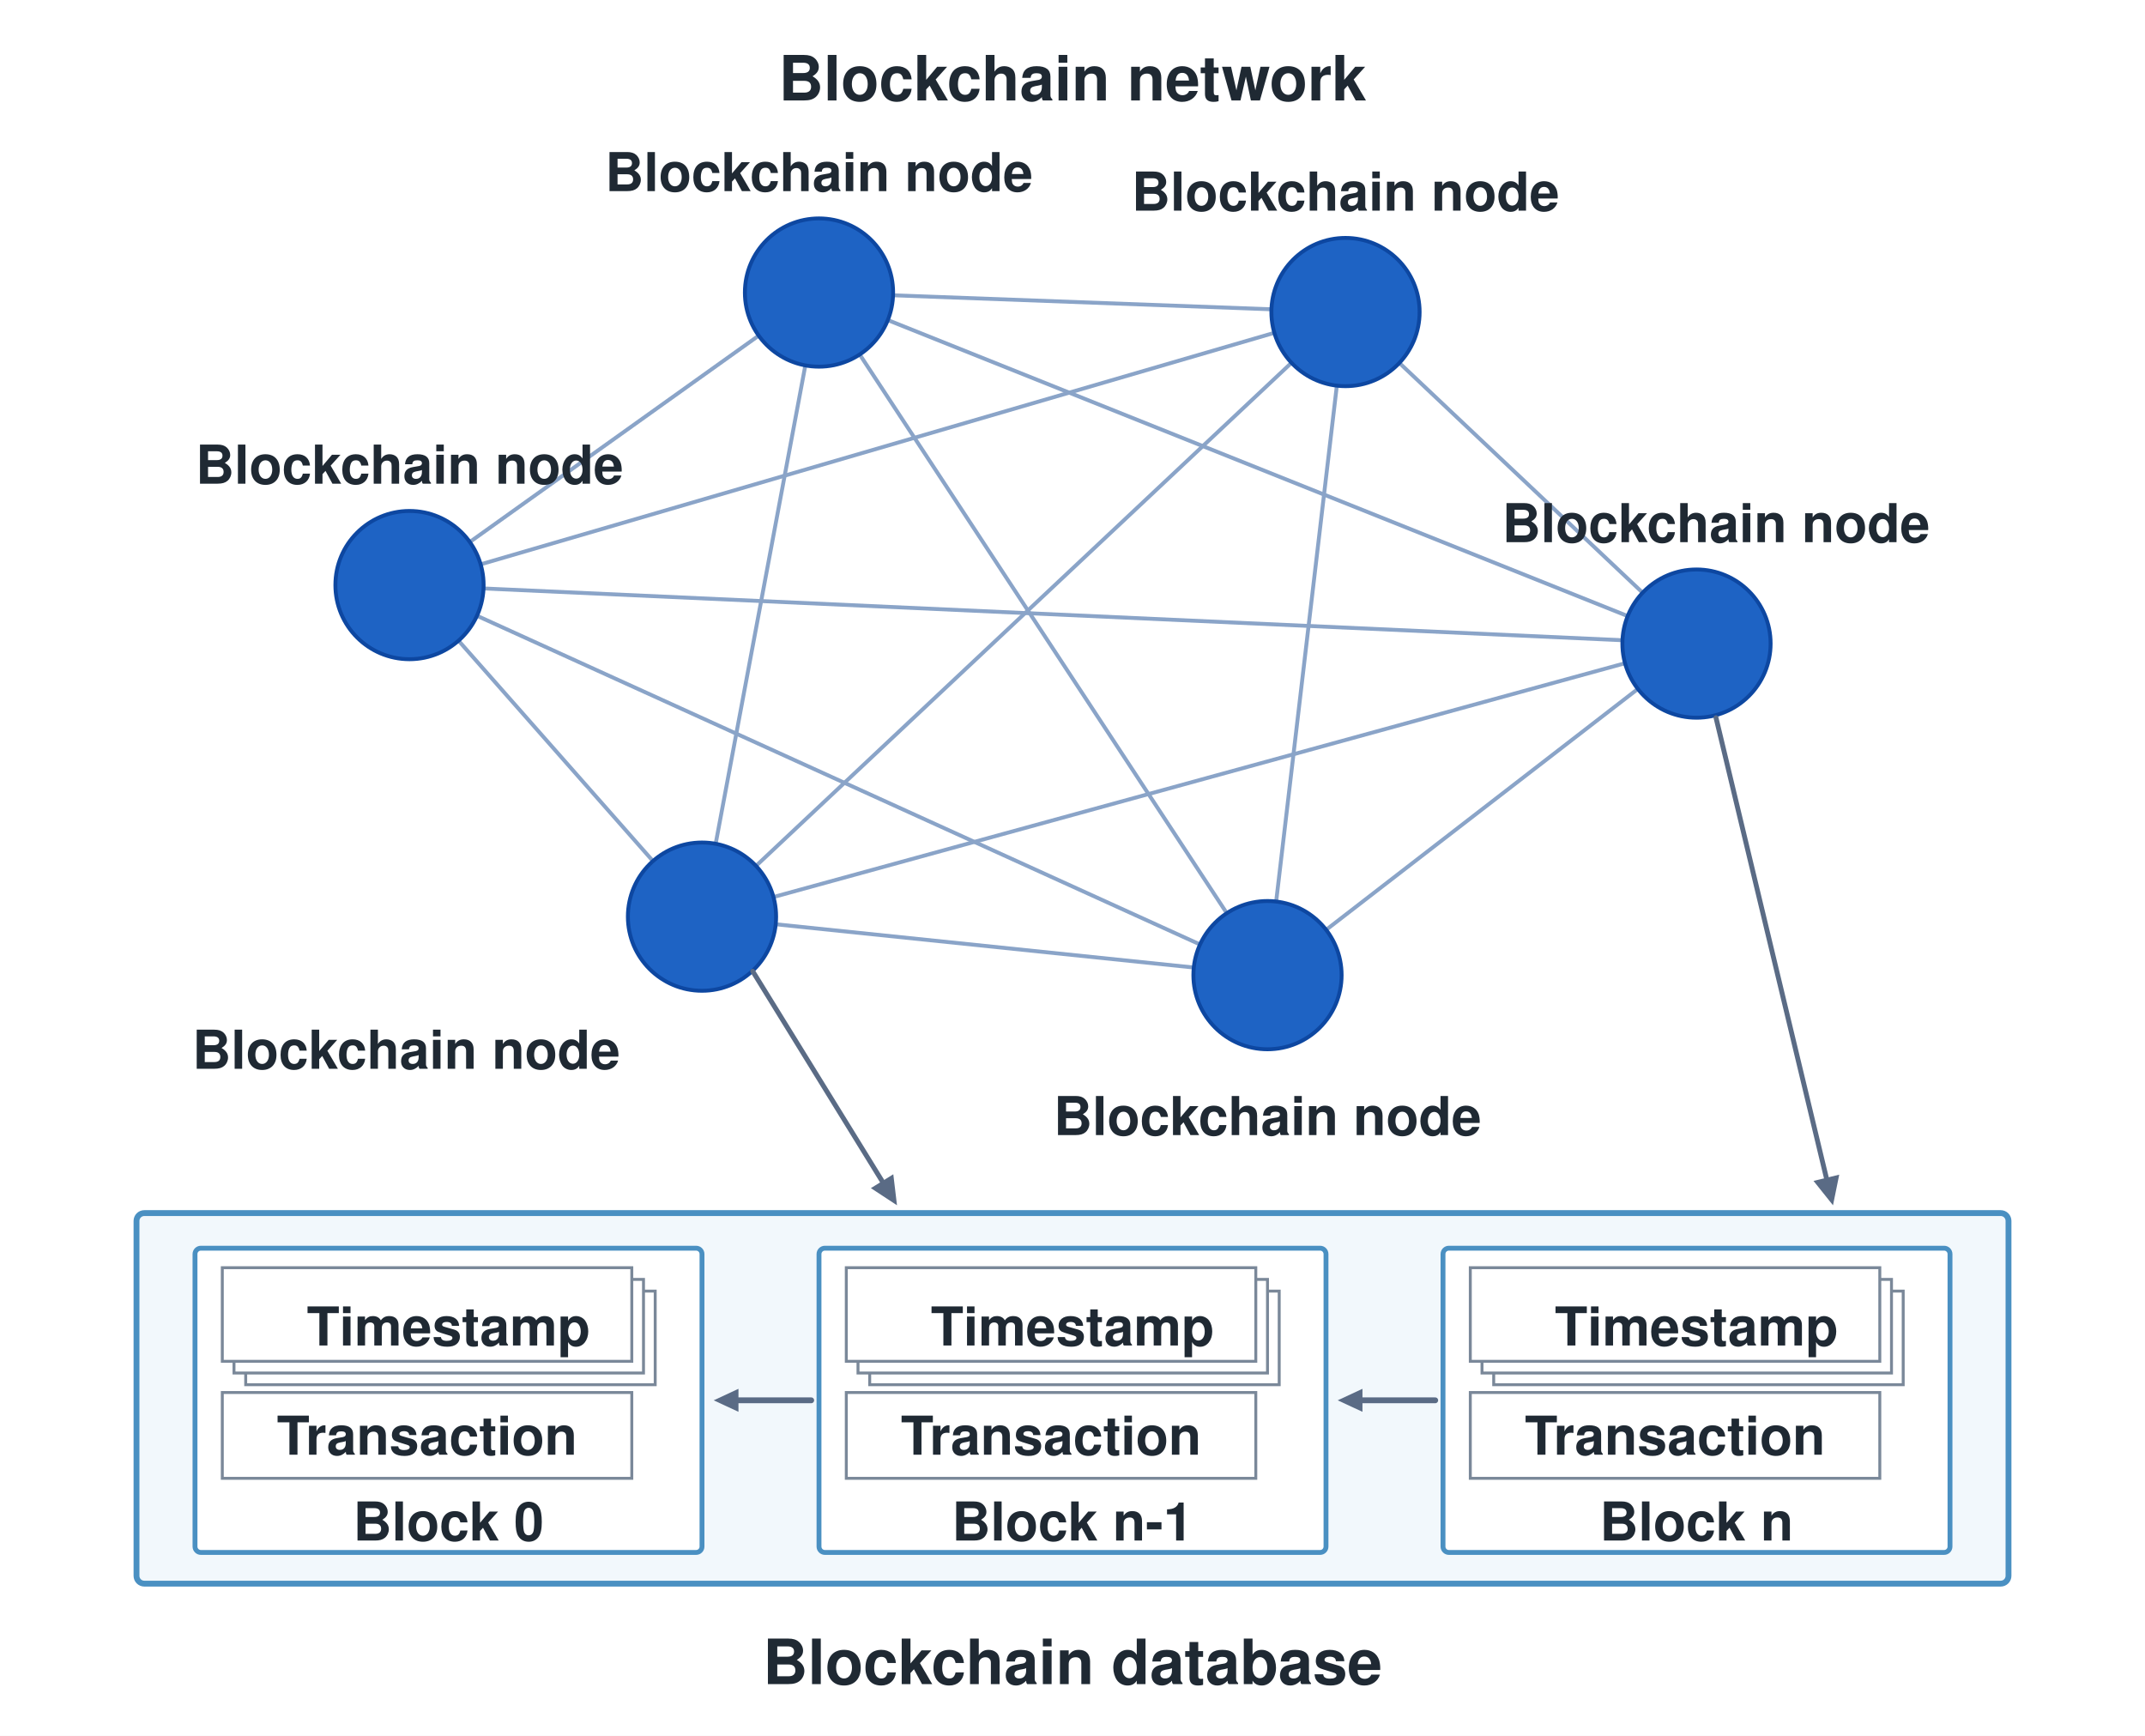
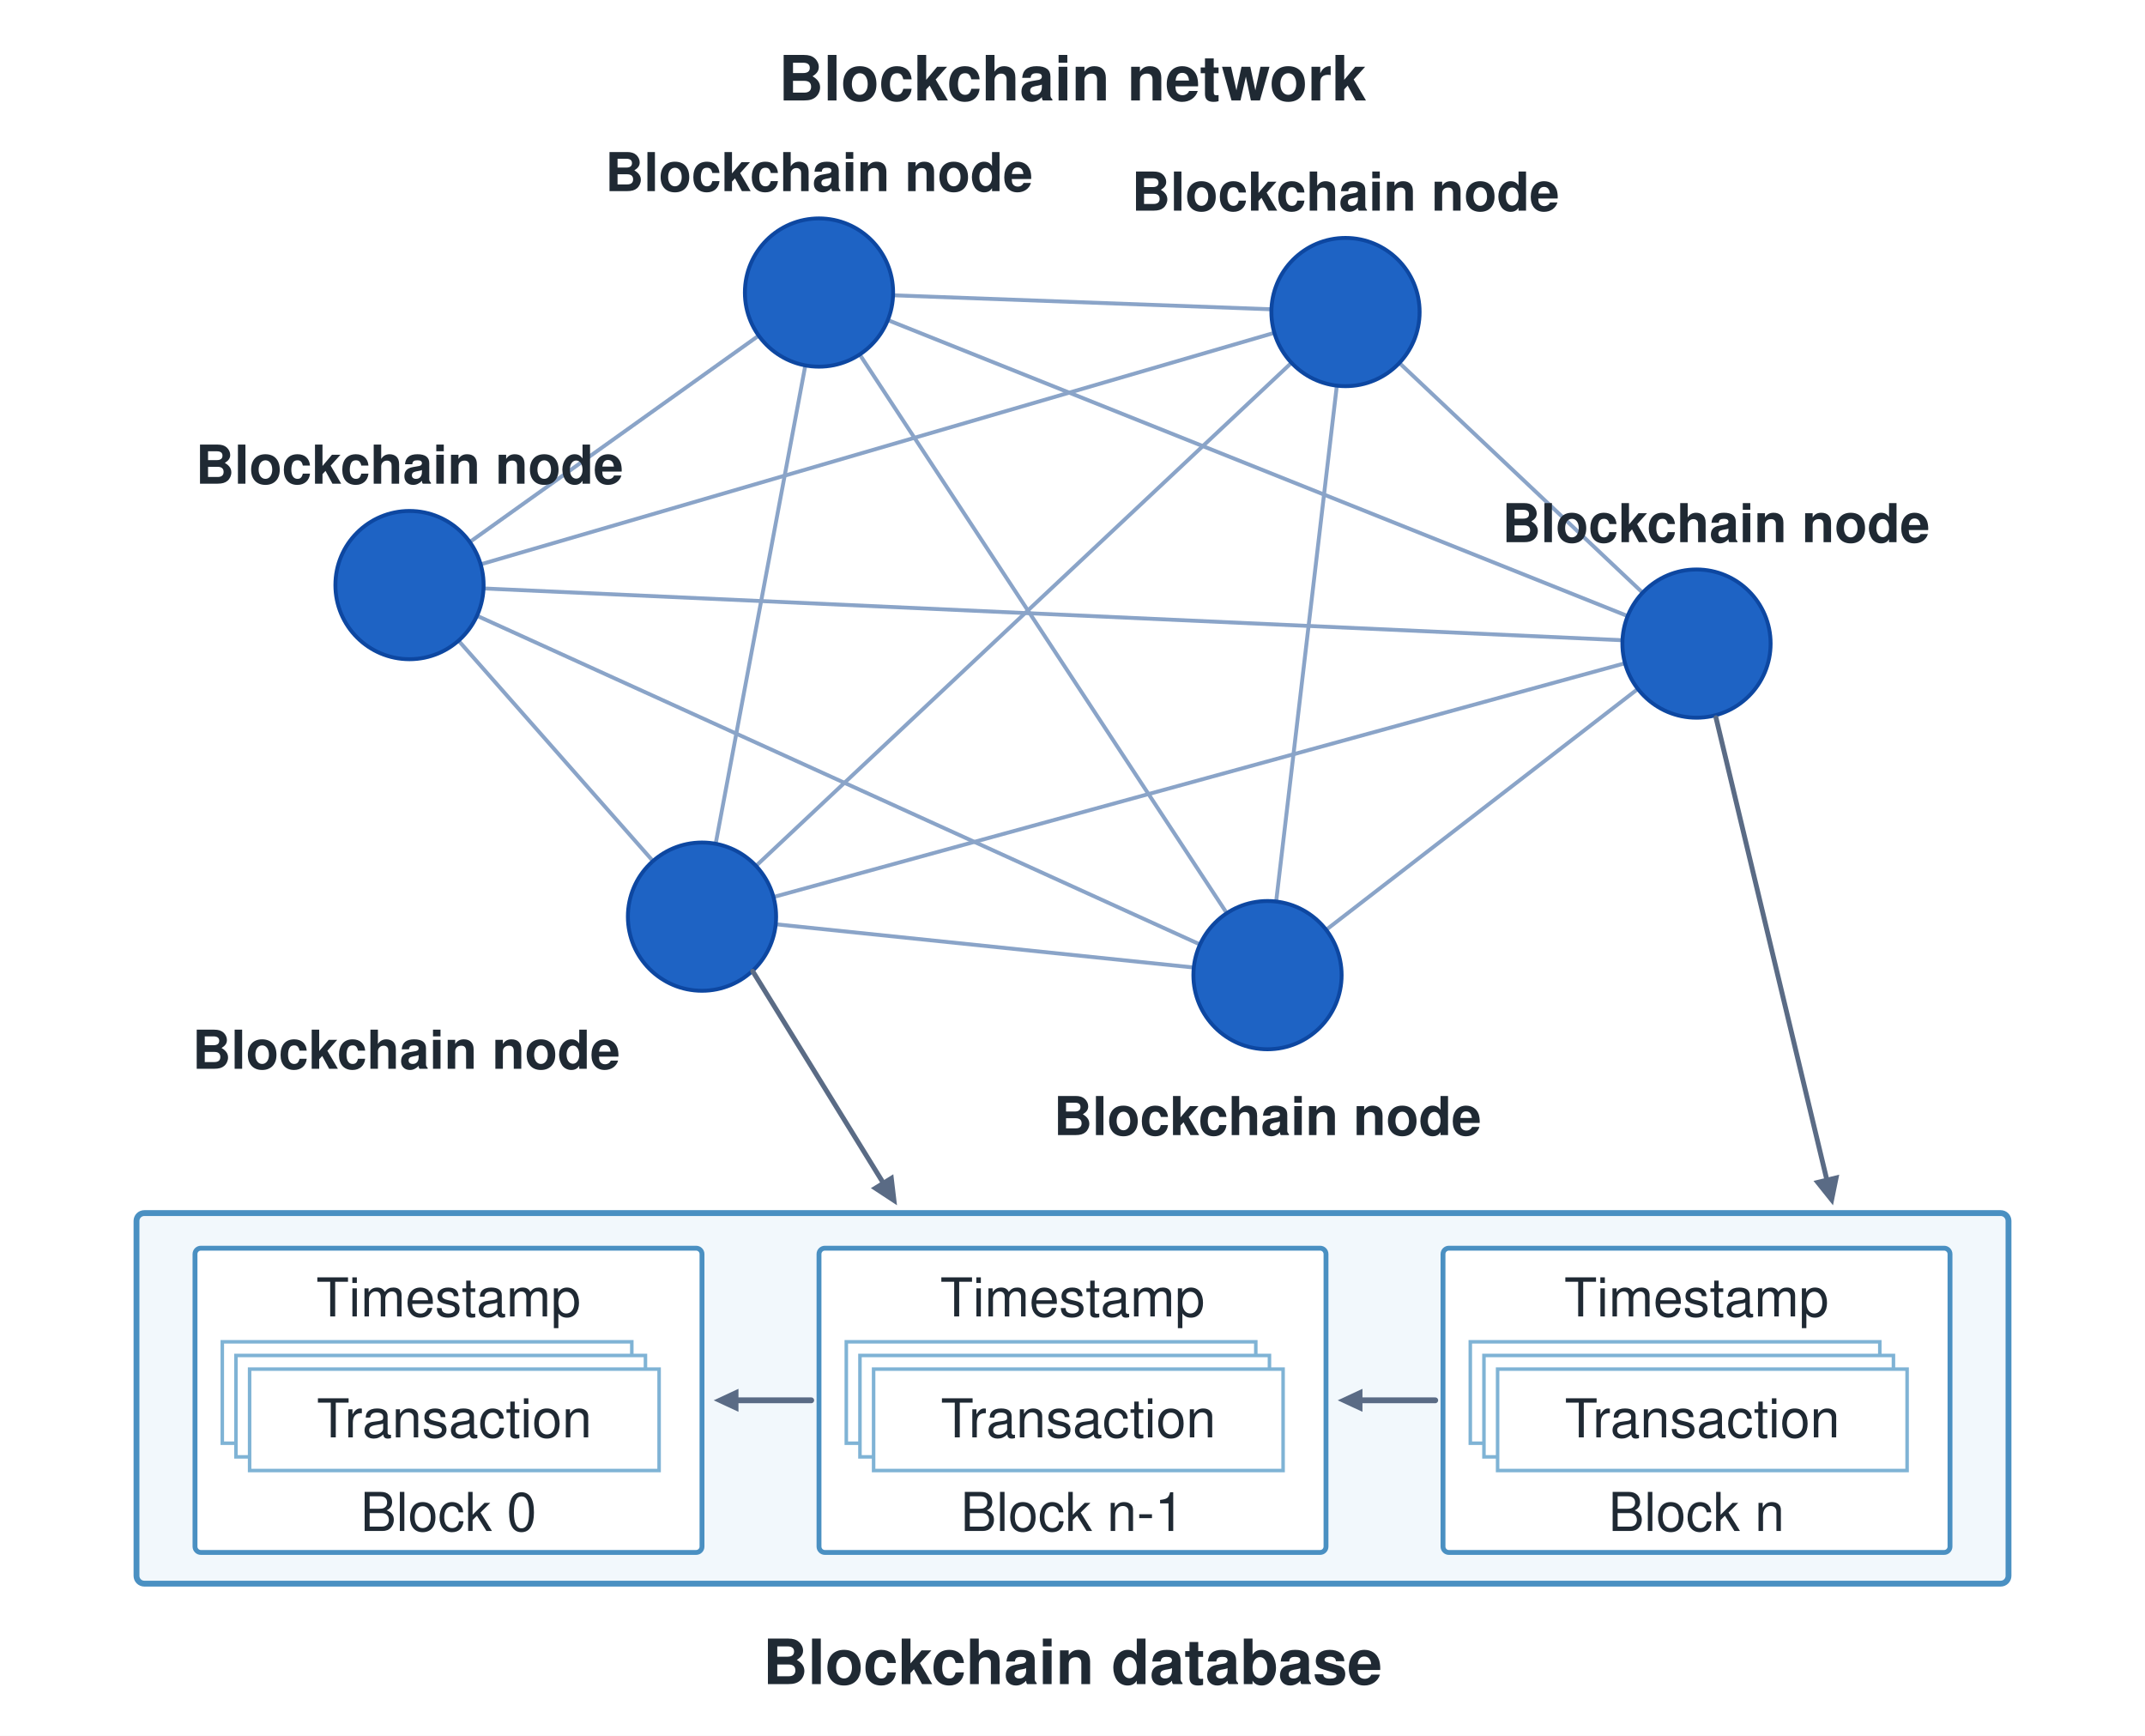
<svg xmlns="http://www.w3.org/2000/svg" viewBox="0 0 1100 890" font-family="Segoe UI, Helvetica, Arial, sans-serif">
  <rect width="1100" height="890" fill="#ffffff" />
  <text x="550.0" y="51.5" font-size="32" fill="#1f2933" text-anchor="middle" font-weight="800">Blockchain network</text>
  <line x1="420.0" y1="150.0" x2="690.0" y2="160.0" stroke="#8aa4c8" stroke-width="2" stroke-linecap="round" />
  <line x1="420.0" y1="150.0" x2="210.0" y2="300.0" stroke="#8aa4c8" stroke-width="2" stroke-linecap="round" />
  <line x1="420.0" y1="150.0" x2="870.0" y2="330.0" stroke="#8aa4c8" stroke-width="2" stroke-linecap="round" />
  <line x1="420.0" y1="150.0" x2="360.0" y2="470.0" stroke="#8aa4c8" stroke-width="2" stroke-linecap="round" />
  <line x1="420.0" y1="150.0" x2="650.0" y2="500.0" stroke="#8aa4c8" stroke-width="2" stroke-linecap="round" />
  <line x1="690.0" y1="160.0" x2="210.0" y2="300.0" stroke="#8aa4c8" stroke-width="2" stroke-linecap="round" />
  <line x1="690.0" y1="160.0" x2="870.0" y2="330.0" stroke="#8aa4c8" stroke-width="2" stroke-linecap="round" />
  <line x1="690.0" y1="160.0" x2="360.0" y2="470.0" stroke="#8aa4c8" stroke-width="2" stroke-linecap="round" />
  <line x1="690.0" y1="160.0" x2="650.0" y2="500.0" stroke="#8aa4c8" stroke-width="2" stroke-linecap="round" />
  <line x1="210.0" y1="300.0" x2="870.0" y2="330.0" stroke="#8aa4c8" stroke-width="2" stroke-linecap="round" />
  <line x1="210.0" y1="300.0" x2="360.0" y2="470.0" stroke="#8aa4c8" stroke-width="2" stroke-linecap="round" />
  <line x1="210.0" y1="300.0" x2="650.0" y2="500.0" stroke="#8aa4c8" stroke-width="2" stroke-linecap="round" />
  <line x1="870.0" y1="330.0" x2="360.0" y2="470.0" stroke="#8aa4c8" stroke-width="2" stroke-linecap="round" />
  <line x1="870.0" y1="330.0" x2="650.0" y2="500.0" stroke="#8aa4c8" stroke-width="2" stroke-linecap="round" />
  <line x1="360.0" y1="470.0" x2="650.0" y2="500.0" stroke="#8aa4c8" stroke-width="2" stroke-linecap="round" />
  <circle cx="420.0" cy="150.0" r="38.0" stroke="#0d47a1" stroke-width="2" fill="#1e63c4" />
  <text x="420.0" y="98.0" font-size="27.5" fill="#1f2933" text-anchor="middle" font-weight="600">Blockchain node</text>
  <circle cx="690.0" cy="160.0" r="38.0" stroke="#0d47a1" stroke-width="2" fill="#1e63c4" />
  <text x="690.0" y="108.0" font-size="27.5" fill="#1f2933" text-anchor="middle" font-weight="600">Blockchain node</text>
  <circle cx="210.0" cy="300.0" r="38.0" stroke="#0d47a1" stroke-width="2" fill="#1e63c4" />
  <text x="210.0" y="248.0" font-size="27.5" fill="#1f2933" text-anchor="middle" font-weight="600">Blockchain node</text>
  <circle cx="870.0" cy="330.0" r="38.0" stroke="#0d47a1" stroke-width="2" fill="#1e63c4" />
  <text x="880.0" y="278.0" font-size="27.5" fill="#1f2933" text-anchor="middle" font-weight="600">Blockchain node</text>
  <circle cx="360.0" cy="470.0" r="38.0" stroke="#0d47a1" stroke-width="2" fill="#1e63c4" />
  <text x="318.0" y="548.0" font-size="27.5" fill="#1f2933" text-anchor="end" font-weight="600">Blockchain node</text>
  <circle cx="650.0" cy="500.0" r="38.0" stroke="#0d47a1" stroke-width="2" fill="#1e63c4" />
  <text x="650.0" y="582.0" font-size="27.5" fill="#1f2933" text-anchor="middle" font-weight="600">Blockchain node</text>
  <path d="M386.0 498.0 L453.3 607.1" stroke="#5a6b85" stroke-width="2.5" fill="none" stroke-linejoin="round" stroke-linecap="round" />
  <path d="M460.0 618.0 L446.6 609.2 L458.1 602.1 Z" fill="#5a6b85" />
  <path d="M880.0 368.0 L937.0 605.6" stroke="#5a6b85" stroke-width="2.5" fill="none" stroke-linejoin="round" stroke-linecap="round" />
  <path d="M940.0 618.0 L930.0 605.5 L943.2 602.3 Z" fill="#5a6b85" />
  <rect x="70.0" y="622.0" width="960.0" height="190.0" rx="4" stroke="#4a90c2" stroke-width="3" fill="#f2f8fc" />
  <rect x="100.0" y="640.0" width="260.0" height="156.0" rx="3" stroke="#4a90c2" stroke-width="2.5" fill="#ffffff" />
-   <rect x="126.0" y="662.0" width="210.0" height="48.0" rx="0" stroke="#7a8899" stroke-width="1.5" fill="#ffffff" />
-   <rect x="120.0" y="656.0" width="210.0" height="48.0" rx="0" stroke="#7a8899" stroke-width="1.5" fill="#ffffff" />
-   <rect x="114.0" y="650.0" width="210.0" height="48.0" rx="0" stroke="#7a8899" stroke-width="1.5" fill="#ffffff" />
-   <text x="230.0" y="689.9" font-size="27.5" fill="#1f2933" text-anchor="middle" font-weight="600">Timestamp</text>
-   <rect x="114.0" y="714.0" width="210.0" height="44.0" rx="0" stroke="#7a8899" stroke-width="1.5" fill="#ffffff" />
-   <text x="219.0" y="745.9" font-size="27.5" fill="#1f2933" text-anchor="middle" font-weight="600">Transaction</text>
-   <text x="230.0" y="789.9" font-size="27.5" fill="#1f2933" text-anchor="middle" font-weight="700">Block 0</text>
+   <text x="230.0" y="675.0" font-size="27.5" fill="#1f2933" text-anchor="middle">Timestamp</text>
+   <rect x="114.0" y="688.0" width="210.0" height="52.0" rx="0" stroke="#7fb3d5" stroke-width="1.8" fill="#ffffff" />
+   <rect x="121.0" y="695.0" width="210.0" height="52.0" rx="0" stroke="#7fb3d5" stroke-width="1.8" fill="#ffffff" />
+   <rect x="128.0" y="702.0" width="210.0" height="52.0" rx="0" stroke="#7fb3d5" stroke-width="1.8" fill="#ffffff" />
+   <text x="233.0" y="737.0" font-size="27.5" fill="#1f2933" text-anchor="middle">Transaction</text>
+   <text x="230.0" y="785.0" font-size="27.5" fill="#1f2933" text-anchor="middle">Block 0</text>
  <rect x="420.0" y="640.0" width="260.0" height="156.0" rx="3" stroke="#4a90c2" stroke-width="2.5" fill="#ffffff" />
-   <rect x="446.0" y="662.0" width="210.0" height="48.0" rx="0" stroke="#7a8899" stroke-width="1.5" fill="#ffffff" />
-   <rect x="440.0" y="656.0" width="210.0" height="48.0" rx="0" stroke="#7a8899" stroke-width="1.5" fill="#ffffff" />
-   <rect x="434.0" y="650.0" width="210.0" height="48.0" rx="0" stroke="#7a8899" stroke-width="1.5" fill="#ffffff" />
-   <text x="550.0" y="689.9" font-size="27.5" fill="#1f2933" text-anchor="middle" font-weight="600">Timestamp</text>
-   <rect x="434.0" y="714.0" width="210.0" height="44.0" rx="0" stroke="#7a8899" stroke-width="1.5" fill="#ffffff" />
-   <text x="539.0" y="745.9" font-size="27.5" fill="#1f2933" text-anchor="middle" font-weight="600">Transaction</text>
-   <text x="550.0" y="789.9" font-size="27.5" fill="#1f2933" text-anchor="middle" font-weight="700">Block n-1</text>
+   <text x="550.0" y="675.0" font-size="27.5" fill="#1f2933" text-anchor="middle">Timestamp</text>
+   <rect x="434.0" y="688.0" width="210.0" height="52.0" rx="0" stroke="#7fb3d5" stroke-width="1.8" fill="#ffffff" />
+   <rect x="441.0" y="695.0" width="210.0" height="52.0" rx="0" stroke="#7fb3d5" stroke-width="1.8" fill="#ffffff" />
+   <rect x="448.0" y="702.0" width="210.0" height="52.0" rx="0" stroke="#7fb3d5" stroke-width="1.8" fill="#ffffff" />
+   <text x="553.0" y="737.0" font-size="27.5" fill="#1f2933" text-anchor="middle">Transaction</text>
+   <text x="550.0" y="785.0" font-size="27.5" fill="#1f2933" text-anchor="middle">Block n-1</text>
  <rect x="740.0" y="640.0" width="260.0" height="156.0" rx="3" stroke="#4a90c2" stroke-width="2.5" fill="#ffffff" />
-   <rect x="766.0" y="662.0" width="210.0" height="48.0" rx="0" stroke="#7a8899" stroke-width="1.5" fill="#ffffff" />
-   <rect x="760.0" y="656.0" width="210.0" height="48.0" rx="0" stroke="#7a8899" stroke-width="1.5" fill="#ffffff" />
-   <rect x="754.0" y="650.0" width="210.0" height="48.0" rx="0" stroke="#7a8899" stroke-width="1.5" fill="#ffffff" />
-   <text x="870.0" y="689.9" font-size="27.5" fill="#1f2933" text-anchor="middle" font-weight="600">Timestamp</text>
-   <rect x="754.0" y="714.0" width="210.0" height="44.0" rx="0" stroke="#7a8899" stroke-width="1.5" fill="#ffffff" />
-   <text x="859.0" y="745.9" font-size="27.5" fill="#1f2933" text-anchor="middle" font-weight="600">Transaction</text>
-   <text x="870.0" y="789.9" font-size="27.5" fill="#1f2933" text-anchor="middle" font-weight="700">Block n</text>
+   <text x="870.0" y="675.0" font-size="27.5" fill="#1f2933" text-anchor="middle">Timestamp</text>
+   <rect x="754.0" y="688.0" width="210.0" height="52.0" rx="0" stroke="#7fb3d5" stroke-width="1.8" fill="#ffffff" />
+   <rect x="761.0" y="695.0" width="210.0" height="52.0" rx="0" stroke="#7fb3d5" stroke-width="1.8" fill="#ffffff" />
+   <rect x="768.0" y="702.0" width="210.0" height="52.0" rx="0" stroke="#7fb3d5" stroke-width="1.8" fill="#ffffff" />
+   <text x="873.0" y="737.0" font-size="27.5" fill="#1f2933" text-anchor="middle">Transaction</text>
+   <text x="870.0" y="785.0" font-size="27.5" fill="#1f2933" text-anchor="middle">Block n</text>
  <path d="M416.0 718.0 L377.2 718.0" stroke="#5a6b85" stroke-width="3" fill="none" stroke-linejoin="round" stroke-linecap="round" />
  <path d="M366.0 718.0 L378.7 712.1 L378.7 723.9 Z" fill="#5a6b85" />
  <path d="M736.0 718.0 L697.2 718.0" stroke="#5a6b85" stroke-width="3" fill="none" stroke-linejoin="round" stroke-linecap="round" />
  <path d="M686.0 718.0 L698.7 712.1 L698.7 723.9 Z" fill="#5a6b85" />
  <text x="550.0" y="863.5" font-size="32" fill="#1f2933" text-anchor="middle" font-weight="800">Blockchain database</text>
</svg>
